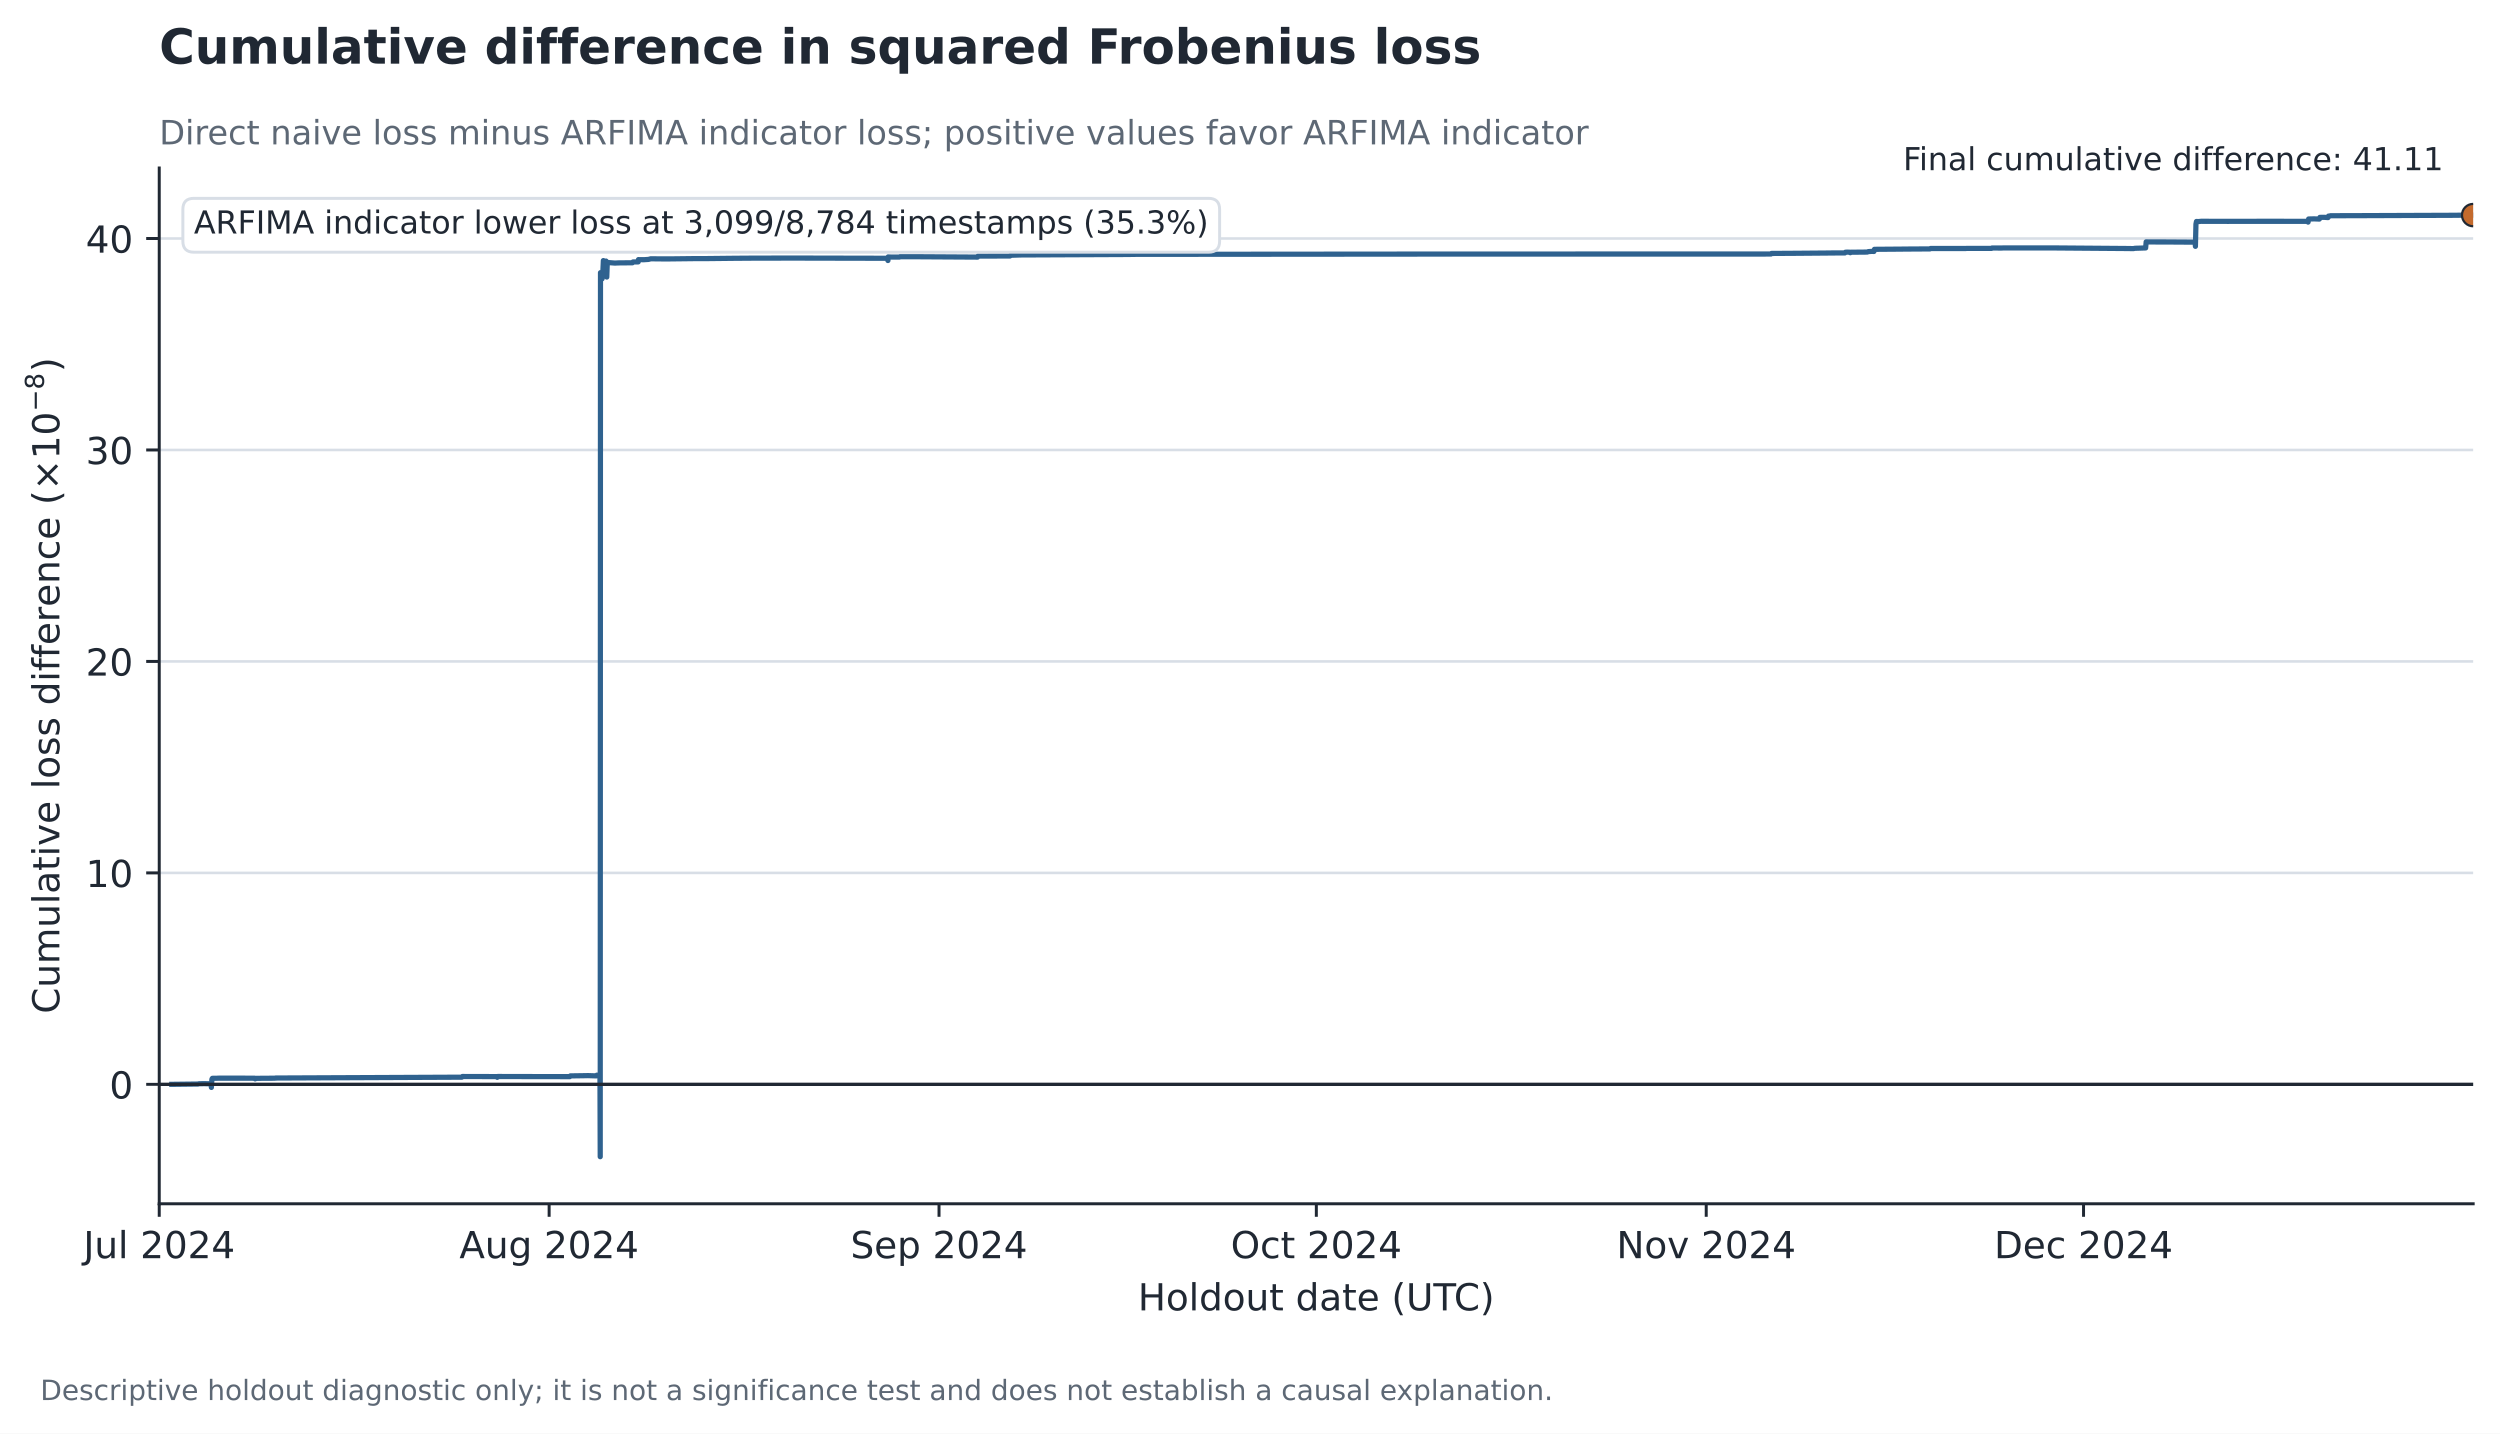
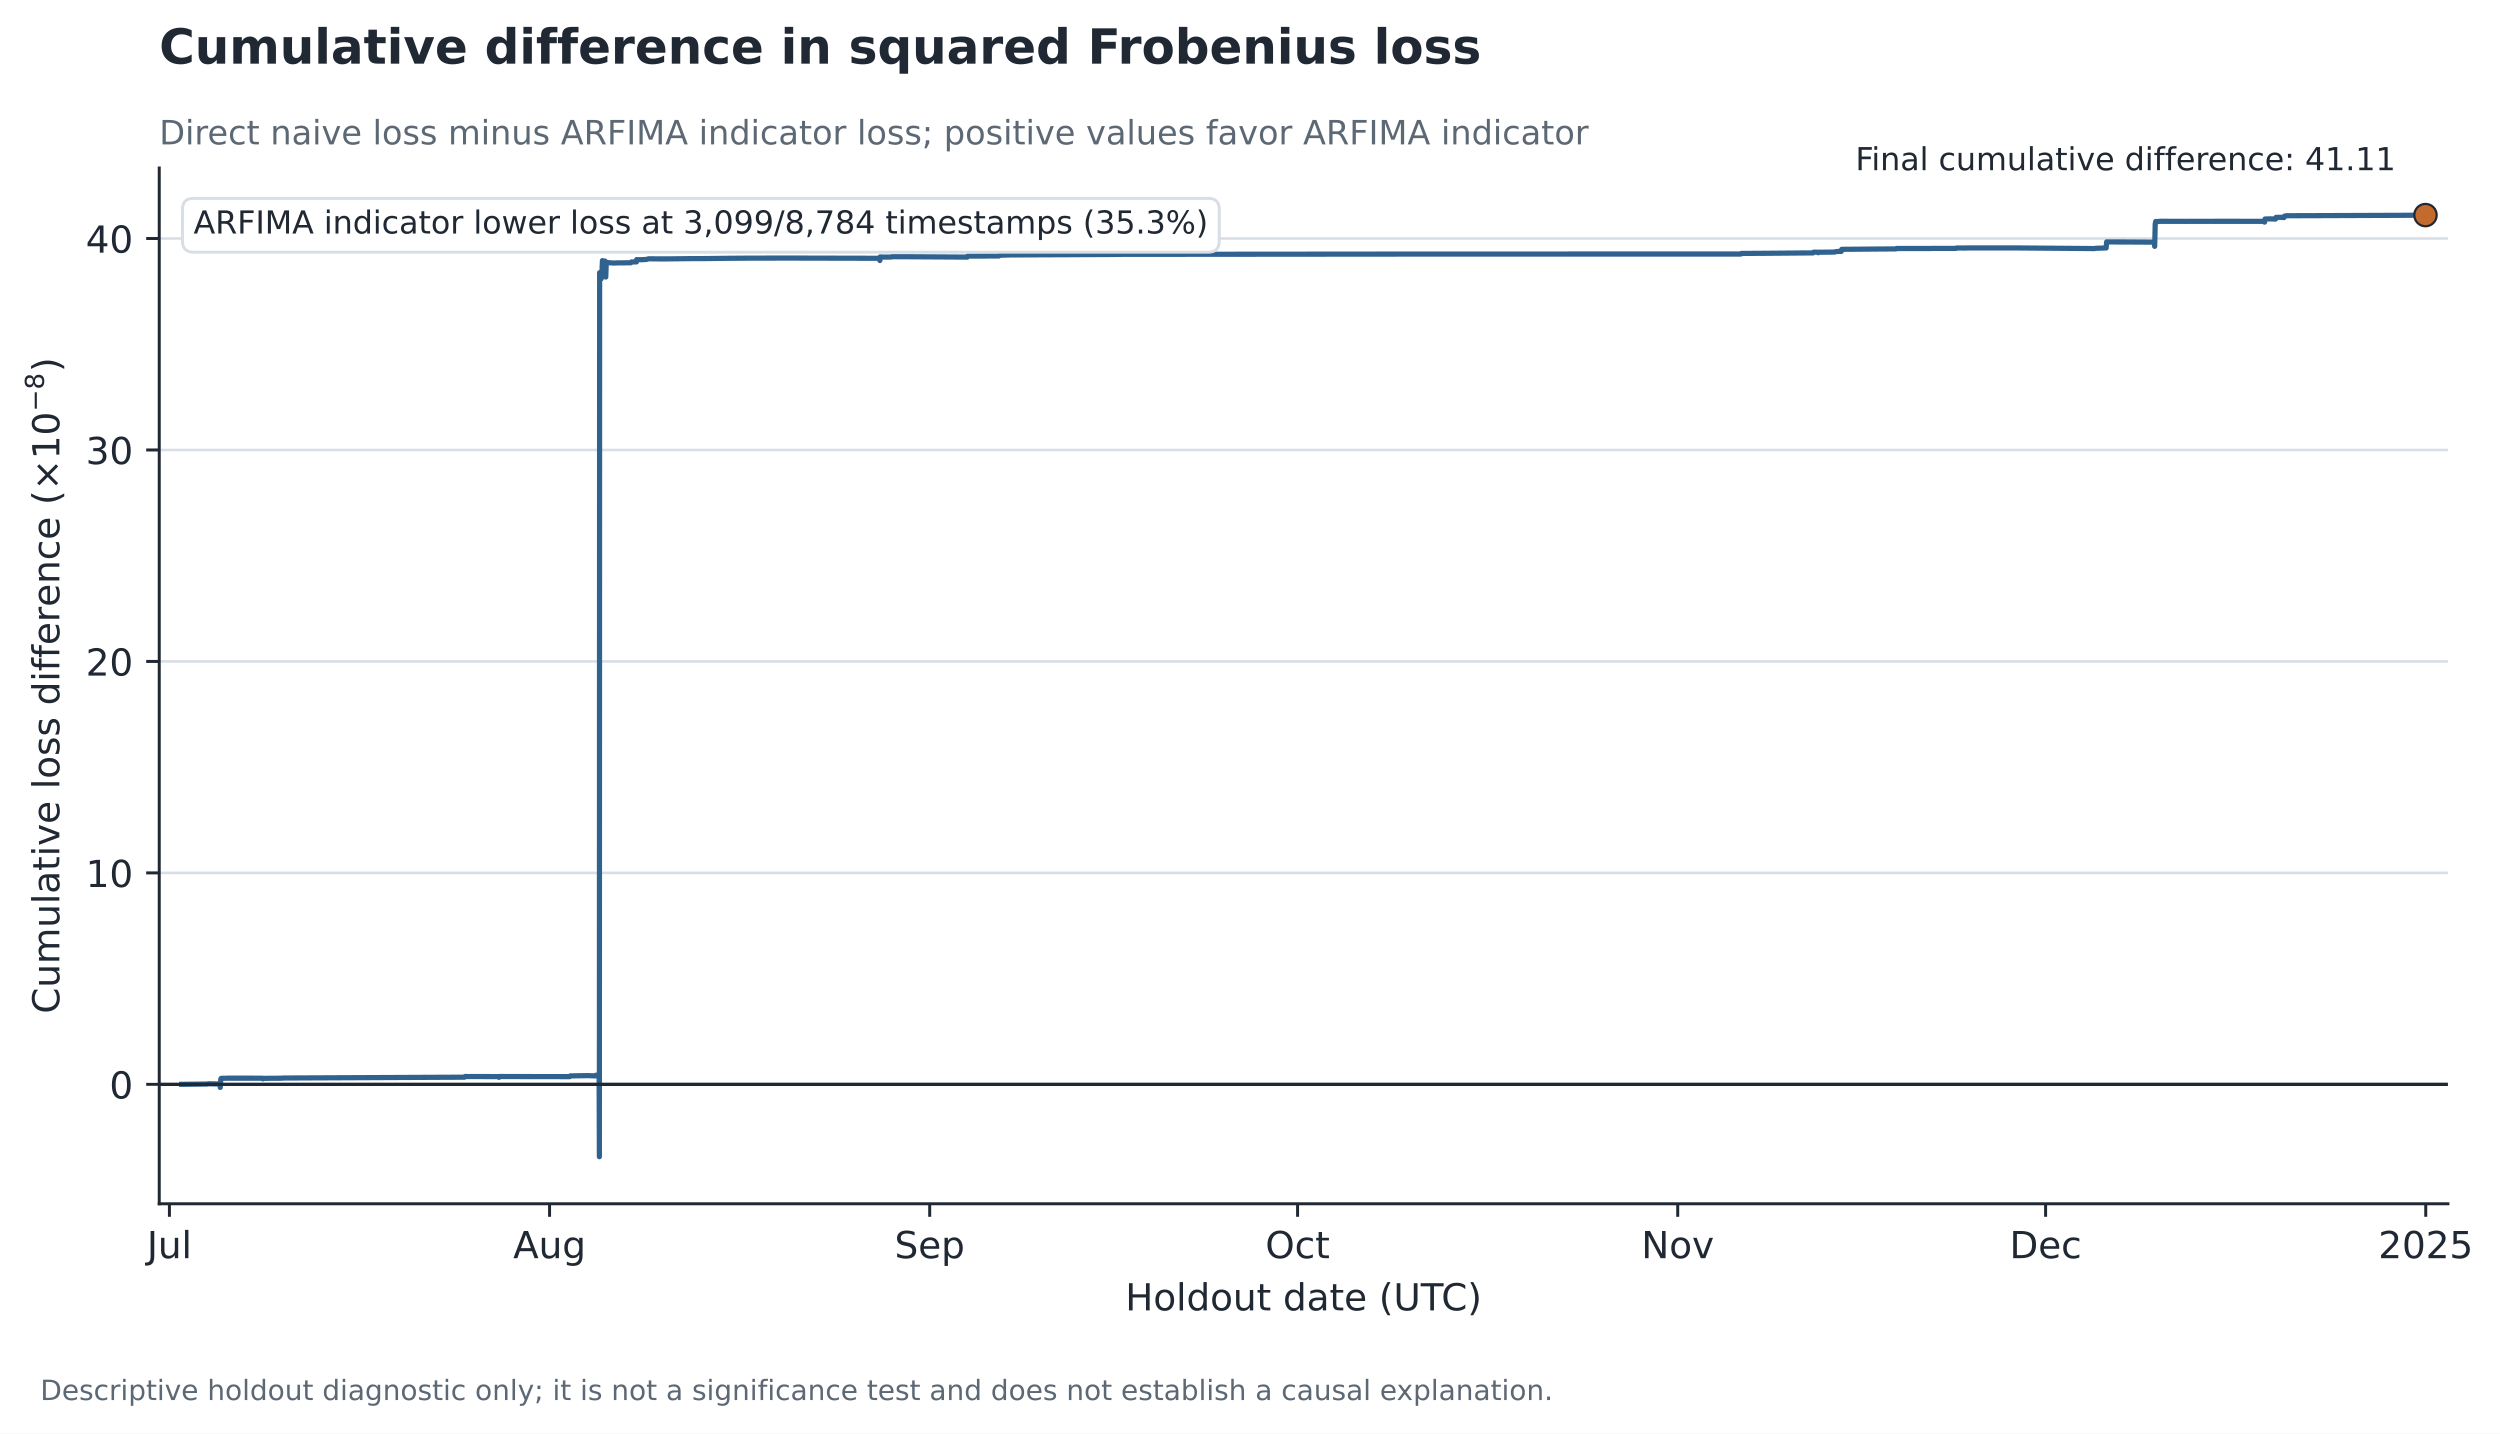
- <svg xmlns="http://www.w3.org/2000/svg" xmlns:xlink="http://www.w3.org/1999/xlink" width="670.8pt" height="384.662pt" viewBox="0 0 670.8 384.662" version="1.1">
+ <svg xmlns="http://www.w3.org/2000/svg" xmlns:xlink="http://www.w3.org/1999/xlink" width="670.799pt" height="384.662pt" viewBox="0 0 670.799 384.662" version="1.1">
  <defs>
    <style type="text/css">*{stroke-linejoin: round; stroke-linecap: butt}</style>
  </defs>
  <g id="figure_1">
    <g id="patch_1">
-       <path d="M 0 384.662 L 670.8 384.662 L 670.8 0 L 0 0 z " style="fill: #ffffff" />
+       <path d="M 0 384.662 L 670.799 384.662 L 670.799 0 L 0 0 z " style="fill: #ffffff" />
    </g>
    <g id="axes_1">
      <g id="patch_2">
-         <path d="M 42.727 322.998 L 663.6 322.998 L 663.6 45.078 L 42.727 45.078 z " style="fill: #ffffff" />
+         <path d="M 42.727 322.998 L 656.826 322.998 L 656.826 45.078 L 42.727 45.078 z " style="fill: #ffffff" />
      </g>
      <g id="matplotlib.axis_1">
        <g id="xtick_1">
          <g id="line2d_1">
            <defs>
-               <path id="md2565952d3" d="M 0 0 L 0 3.5 " style="stroke: #202833; stroke-width: 0.8" />
+               <path id="m49176cf6b4" d="M 0 0 L 0 3.5 " style="stroke: #202833; stroke-width: 0.8" />
            </defs>
            <g>
-               <use xlink:href="#md2565952d3" x="42.727" y="322.998" style="fill: #202833; stroke: #202833; stroke-width: 0.8" />
+               <use xlink:href="#m49176cf6b4" x="45.458" y="322.998" style="fill: #202833; stroke: #202833; stroke-width: 0.8" />
            </g>
          </g>
          <g id="text_1">
-             <text style="font-size: 10px; font-family: 'DejaVu Sans'; text-anchor: middle; fill: #202833" x="42.727" y="337.596" transform="rotate(-0 42.72734 337.5964)">Jul 2024</text>
+             <text style="font-size: 10px; font-family: 'DejaVu Sans'; text-anchor: middle; fill: #202833" x="45.458" y="337.596" transform="rotate(-0 45.45761 337.5964)">Jul</text>
          </g>
        </g>
        <g id="xtick_2">
          <g id="line2d_2">
            <g>
-               <use xlink:href="#md2565952d3" x="147.343" y="322.998" style="fill: #202833; stroke: #202833; stroke-width: 0.8" />
+               <use xlink:href="#m49176cf6b4" x="147.457" y="322.998" style="fill: #202833; stroke: #202833; stroke-width: 0.8" />
            </g>
          </g>
          <g id="text_2">
-             <text style="font-size: 10px; font-family: 'DejaVu Sans'; text-anchor: middle; fill: #202833" x="147.343" y="337.596" transform="rotate(-0 147.3427 337.5956)">Aug 2024</text>
+             <text style="font-size: 10px; font-family: 'DejaVu Sans'; text-anchor: middle; fill: #202833" x="147.457" y="337.596" transform="rotate(-0 147.4572 337.5956)">Aug</text>
          </g>
        </g>
        <g id="xtick_3">
          <g id="line2d_3">
            <g>
-               <use xlink:href="#md2565952d3" x="251.958" y="322.998" style="fill: #202833; stroke: #202833; stroke-width: 0.8" />
+               <use xlink:href="#m49176cf6b4" x="249.457" y="322.998" style="fill: #202833; stroke: #202833; stroke-width: 0.8" />
            </g>
          </g>
          <g id="text_3">
-             <text style="font-size: 10px; font-family: 'DejaVu Sans'; text-anchor: middle; fill: #202833" x="251.958" y="337.596" transform="rotate(-0 251.958 337.5956)">Sep 2024</text>
+             <text style="font-size: 10px; font-family: 'DejaVu Sans'; text-anchor: middle; fill: #202833" x="249.457" y="337.596" transform="rotate(-0 249.4568 337.5956)">Sep</text>
          </g>
        </g>
        <g id="xtick_4">
          <g id="line2d_4">
            <g>
-               <use xlink:href="#md2565952d3" x="353.199" y="322.998" style="fill: #202833; stroke: #202833; stroke-width: 0.8" />
+               <use xlink:href="#m49176cf6b4" x="348.166" y="322.998" style="fill: #202833; stroke: #202833; stroke-width: 0.8" />
            </g>
          </g>
          <g id="text_4">
-             <text style="font-size: 10px; font-family: 'DejaVu Sans'; text-anchor: middle; fill: #202833" x="353.199" y="337.596" transform="rotate(-0 353.1986 337.5956)">Oct 2024</text>
+             <text style="font-size: 10px; font-family: 'DejaVu Sans'; text-anchor: middle; fill: #202833" x="348.166" y="337.596" transform="rotate(-0 348.166 337.5956)">Oct</text>
          </g>
        </g>
        <g id="xtick_5">
          <g id="line2d_5">
            <g>
-               <use xlink:href="#md2565952d3" x="457.814" y="322.998" style="fill: #202833; stroke: #202833; stroke-width: 0.8" />
+               <use xlink:href="#m49176cf6b4" x="450.166" y="322.998" style="fill: #202833; stroke: #202833; stroke-width: 0.8" />
            </g>
          </g>
          <g id="text_5">
-             <text style="font-size: 10px; font-family: 'DejaVu Sans'; text-anchor: middle; fill: #202833" x="457.814" y="337.596" transform="rotate(-0 457.8139 337.5956)">Nov 2024</text>
+             <text style="font-size: 10px; font-family: 'DejaVu Sans'; text-anchor: middle; fill: #202833" x="450.166" y="337.596" transform="rotate(-0 450.1656 337.5956)">Nov</text>
          </g>
        </g>
        <g id="xtick_6">
          <g id="line2d_6">
            <g>
-               <use xlink:href="#md2565952d3" x="559.055" y="322.998" style="fill: #202833; stroke: #202833; stroke-width: 0.8" />
+               <use xlink:href="#m49176cf6b4" x="548.875" y="322.998" style="fill: #202833; stroke: #202833; stroke-width: 0.8" />
            </g>
          </g>
          <g id="text_6">
-             <text style="font-size: 10px; font-family: 'DejaVu Sans'; text-anchor: middle; fill: #202833" x="559.055" y="337.596" transform="rotate(-0 559.0545 337.5956)">Dec 2024</text>
-           </g>
-         </g>
-         <g id="text_7">
-           <text style="font-size: 10px; font-family: 'DejaVu Sans'; text-anchor: middle; fill: #202833" x="353.163" y="351.597" transform="rotate(-0 353.1634 351.5972)">Holdout date (UTC)</text>
+             <text style="font-size: 10px; font-family: 'DejaVu Sans'; text-anchor: middle; fill: #202833" x="548.875" y="337.596" transform="rotate(-0 548.8749 337.5956)">Dec</text>
+           </g>
+         </g>
+         <g id="xtick_7">
+           <g id="line2d_7">
+             <g>
+               <use xlink:href="#m49176cf6b4" x="650.874" y="322.998" style="fill: #202833; stroke: #202833; stroke-width: 0.8" />
+             </g>
+           </g>
+           <g id="text_7">
+             <text style="font-size: 10px; font-family: 'DejaVu Sans'; text-anchor: middle; fill: #202833" x="650.874" y="337.596" transform="rotate(-0 650.8745 337.5956)">2025</text>
+           </g>
+         </g>
+         <g id="text_8">
+           <text style="font-size: 10px; font-family: 'DejaVu Sans'; text-anchor: middle; fill: #202833" x="349.777" y="351.597" transform="rotate(-0 349.7769 351.5972)">Holdout date (UTC)</text>
        </g>
      </g>
      <g id="matplotlib.axis_2">
        <g id="ytick_1">
-           <g id="line2d_7">
-             <path d="M 42.727 290.949 L 663.6 290.949 " clip-path="url(#p8bd3eff636)" style="fill: none; stroke: #d8dee6; stroke-width: 0.7; stroke-linecap: square" />
-           </g>
          <g id="line2d_8">
+             <path d="M 42.727 290.949 L 656.826 290.949 " clip-path="url(#p4a39971a57)" style="fill: none; stroke: #d8dee6; stroke-width: 0.7; stroke-linecap: square" />
+           </g>
+           <g id="line2d_9">
            <defs>
-               <path id="m43f1f45b42" d="M 0 0 L -3.5 0 " style="stroke: #202833; stroke-width: 0.8" />
+               <path id="mb41ca7ce45" d="M 0 0 L -3.5 0 " style="stroke: #202833; stroke-width: 0.8" />
            </defs>
            <g>
-               <use xlink:href="#m43f1f45b42" x="42.727" y="290.949" style="fill: #202833; stroke: #202833; stroke-width: 0.8" />
-             </g>
-           </g>
-           <g id="text_8">
+               <use xlink:href="#mb41ca7ce45" x="42.727" y="290.949" style="fill: #202833; stroke: #202833; stroke-width: 0.8" />
+             </g>
+           </g>
+           <g id="text_9">
            <text style="font-size: 10px; font-family: 'DejaVu Sans'; text-anchor: end; fill: #202833" x="35.727" y="294.748" transform="rotate(-0 35.72734 294.7481)">0</text>
          </g>
        </g>
        <g id="ytick_2">
-           <g id="line2d_9">
-             <path d="M 42.727 234.211 L 663.6 234.211 " clip-path="url(#p8bd3eff636)" style="fill: none; stroke: #d8dee6; stroke-width: 0.7; stroke-linecap: square" />
-           </g>
          <g id="line2d_10">
-             <g>
-               <use xlink:href="#m43f1f45b42" x="42.727" y="234.211" style="fill: #202833; stroke: #202833; stroke-width: 0.8" />
-             </g>
-           </g>
-           <g id="text_9">
+             <path d="M 42.727 234.211 L 656.826 234.211 " clip-path="url(#p4a39971a57)" style="fill: none; stroke: #d8dee6; stroke-width: 0.7; stroke-linecap: square" />
+           </g>
+           <g id="line2d_11">
+             <g>
+               <use xlink:href="#mb41ca7ce45" x="42.727" y="234.211" style="fill: #202833; stroke: #202833; stroke-width: 0.8" />
+             </g>
+           </g>
+           <g id="text_10">
            <text style="font-size: 10px; font-family: 'DejaVu Sans'; text-anchor: end; fill: #202833" x="35.727" y="238.01" transform="rotate(-0 35.72734 238.0102)">10</text>
          </g>
        </g>
        <g id="ytick_3">
-           <g id="line2d_11">
-             <path d="M 42.727 177.473 L 663.6 177.473 " clip-path="url(#p8bd3eff636)" style="fill: none; stroke: #d8dee6; stroke-width: 0.7; stroke-linecap: square" />
-           </g>
          <g id="line2d_12">
-             <g>
-               <use xlink:href="#m43f1f45b42" x="42.727" y="177.473" style="fill: #202833; stroke: #202833; stroke-width: 0.8" />
-             </g>
-           </g>
-           <g id="text_10">
+             <path d="M 42.727 177.473 L 656.826 177.473 " clip-path="url(#p4a39971a57)" style="fill: none; stroke: #d8dee6; stroke-width: 0.7; stroke-linecap: square" />
+           </g>
+           <g id="line2d_13">
+             <g>
+               <use xlink:href="#mb41ca7ce45" x="42.727" y="177.473" style="fill: #202833; stroke: #202833; stroke-width: 0.8" />
+             </g>
+           </g>
+           <g id="text_11">
            <text style="font-size: 10px; font-family: 'DejaVu Sans'; text-anchor: end; fill: #202833" x="35.727" y="181.272" transform="rotate(-0 35.72734 181.2723)">20</text>
          </g>
        </g>
        <g id="ytick_4">
-           <g id="line2d_13">
-             <path d="M 42.727 120.736 L 663.6 120.736 " clip-path="url(#p8bd3eff636)" style="fill: none; stroke: #d8dee6; stroke-width: 0.7; stroke-linecap: square" />
-           </g>
          <g id="line2d_14">
-             <g>
-               <use xlink:href="#m43f1f45b42" x="42.727" y="120.736" style="fill: #202833; stroke: #202833; stroke-width: 0.8" />
-             </g>
-           </g>
-           <g id="text_11">
+             <path d="M 42.727 120.736 L 656.826 120.736 " clip-path="url(#p4a39971a57)" style="fill: none; stroke: #d8dee6; stroke-width: 0.7; stroke-linecap: square" />
+           </g>
+           <g id="line2d_15">
+             <g>
+               <use xlink:href="#mb41ca7ce45" x="42.727" y="120.736" style="fill: #202833; stroke: #202833; stroke-width: 0.8" />
+             </g>
+           </g>
+           <g id="text_12">
            <text style="font-size: 10px; font-family: 'DejaVu Sans'; text-anchor: end; fill: #202833" x="35.727" y="124.534" transform="rotate(-0 35.72734 124.5344)">30</text>
          </g>
        </g>
        <g id="ytick_5">
-           <g id="line2d_15">
-             <path d="M 42.727 63.998 L 663.6 63.998 " clip-path="url(#p8bd3eff636)" style="fill: none; stroke: #d8dee6; stroke-width: 0.7; stroke-linecap: square" />
-           </g>
          <g id="line2d_16">
-             <g>
-               <use xlink:href="#m43f1f45b42" x="42.727" y="63.998" style="fill: #202833; stroke: #202833; stroke-width: 0.8" />
-             </g>
-           </g>
-           <g id="text_12">
+             <path d="M 42.727 63.998 L 656.826 63.998 " clip-path="url(#p4a39971a57)" style="fill: none; stroke: #d8dee6; stroke-width: 0.7; stroke-linecap: square" />
+           </g>
+           <g id="line2d_17">
+             <g>
+               <use xlink:href="#mb41ca7ce45" x="42.727" y="63.998" style="fill: #202833; stroke: #202833; stroke-width: 0.8" />
+             </g>
+           </g>
+           <g id="text_13">
            <text style="font-size: 10px; font-family: 'DejaVu Sans'; text-anchor: end; fill: #202833" x="35.727" y="67.796" transform="rotate(-0 35.72734 67.79645)">40</text>
          </g>
        </g>
-         <g id="text_13">
+         <g id="text_14">
          <g style="fill: #202833" transform="translate(16.6 271.988) rotate(-90)">
            <text>
              <tspan x="0" y="-0.675" style="font-size: 10px; font-family: 'DejaVu Sans'; fill: #202833">C</tspan>
              <tspan x="6.982" y="-0.675" style="font-size: 10px; font-family: 'DejaVu Sans'; fill: #202833">u</tspan>
              <tspan x="13.32" y="-0.675" style="font-size: 10px; font-family: 'DejaVu Sans'; fill: #202833">m</tspan>
              <tspan x="23.062" y="-0.675" style="font-size: 10px; font-family: 'DejaVu Sans'; fill: #202833">u</tspan>
              <tspan x="29.399" y="-0.675" style="font-size: 10px; font-family: 'DejaVu Sans'; fill: #202833">l</tspan>
              <tspan x="32.178" y="-0.675" style="font-size: 10px; font-family: 'DejaVu Sans'; fill: #202833">a</tspan>
              <tspan x="38.306" y="-0.675" style="font-size: 10px; font-family: 'DejaVu Sans'; fill: #202833">t</tspan>
              <tspan x="42.227" y="-0.675" style="font-size: 10px; font-family: 'DejaVu Sans'; fill: #202833">i</tspan>
              <tspan x="45.005" y="-0.675" style="font-size: 10px; font-family: 'DejaVu Sans'; fill: #202833">v</tspan>
              <tspan x="50.923" y="-0.675" style="font-size: 10px; font-family: 'DejaVu Sans'; fill: #202833">e</tspan>
              <tspan x="57.075" y="-0.675" style="font-size: 10px; font-family: 'DejaVu Sans'; fill: #202833"> </tspan>
              <tspan x="60.254" y="-0.675" style="font-size: 10px; font-family: 'DejaVu Sans'; fill: #202833">l</tspan>
              <tspan x="63.032" y="-0.675" style="font-size: 10px; font-family: 'DejaVu Sans'; fill: #202833">o</tspan>
              <tspan x="69.15" y="-0.675" style="font-size: 10px; font-family: 'DejaVu Sans'; fill: #202833">s</tspan>
              <tspan x="74.36" y="-0.675" style="font-size: 10px; font-family: 'DejaVu Sans'; fill: #202833">s</tspan>
              <tspan x="79.57" y="-0.675" style="font-size: 10px; font-family: 'DejaVu Sans'; fill: #202833"> </tspan>
              <tspan x="82.749" y="-0.675" style="font-size: 10px; font-family: 'DejaVu Sans'; fill: #202833">d</tspan>
              <tspan x="89.097" y="-0.675" style="font-size: 10px; font-family: 'DejaVu Sans'; fill: #202833">i</tspan>
              <tspan x="91.875" y="-0.675" style="font-size: 10px; font-family: 'DejaVu Sans'; fill: #202833">f</tspan>
              <tspan x="95.396" y="-0.675" style="font-size: 10px; font-family: 'DejaVu Sans'; fill: #202833">f</tspan>
              <tspan x="98.916" y="-0.675" style="font-size: 10px; font-family: 'DejaVu Sans'; fill: #202833">e</tspan>
              <tspan x="105.068" y="-0.675" style="font-size: 10px; font-family: 'DejaVu Sans'; fill: #202833">r</tspan>
              <tspan x="109.18" y="-0.675" style="font-size: 10px; font-family: 'DejaVu Sans'; fill: #202833">e</tspan>
              <tspan x="115.332" y="-0.675" style="font-size: 10px; font-family: 'DejaVu Sans'; fill: #202833">n</tspan>
              <tspan x="121.67" y="-0.675" style="font-size: 10px; font-family: 'DejaVu Sans'; fill: #202833">c</tspan>
              <tspan x="127.168" y="-0.675" style="font-size: 10px; font-family: 'DejaVu Sans'; fill: #202833">e</tspan>
              <tspan x="133.32" y="-0.675" style="font-size: 10px; font-family: 'DejaVu Sans'; fill: #202833"> </tspan>
              <tspan x="136.499" y="-0.675" style="font-size: 10px; font-family: 'DejaVu Sans'; fill: #202833">(</tspan>
              <tspan x="140.4" y="-0.675" style="font-size: 10px; font-family: 'DejaVu Sans'; fill: #202833">×</tspan>
              <tspan x="148.779" y="-0.675" style="font-size: 10px; font-family: 'DejaVu Sans'; fill: #202833">1</tspan>
              <tspan x="155.142" y="-0.675" style="font-size: 10px; font-family: 'DejaVu Sans'; fill: #202833">0</tspan>
              <tspan x="172.192" y="-0.675" style="font-size: 10px; font-family: 'DejaVu Sans'; fill: #202833">)</tspan>
              <tspan x="161.6" y="-4.805" style="font-size: 7px; font-family: 'DejaVu Sans'; fill: #202833">−</tspan>
              <tspan x="167.465" y="-4.805" style="font-size: 7px; font-family: 'DejaVu Sans'; fill: #202833">8</tspan>
            </text>
          </g>
        </g>
      </g>
-       <g id="line2d_17">
-         <path d="M 46.102 290.949 L 53.203 290.865 L 53.344 290.79 L 54.89 290.77 L 56.648 290.812 L 56.718 291.778 L 56.859 289.543 L 56.999 289.333 L 58.054 289.322 L 58.616 289.296 L 65.788 289.296 L 68.389 289.313 L 68.459 289.484 L 68.53 289.407 L 68.741 289.349 L 70.217 289.325 L 73.732 289.306 L 73.943 289.257 L 123.931 289.028 L 124.071 288.847 L 133.352 288.873 L 133.422 289.068 L 133.563 288.843 L 135.883 288.855 L 152.897 288.884 L 153.037 288.685 L 157.115 288.624 L 157.748 288.609 L 159.998 288.681 L 160.138 288.495 L 160.912 288.485 L 160.982 288.88 L 161.052 310.365 L 161.123 73.164 L 161.193 73.63 L 161.544 74.82 L 161.755 73.01 L 161.896 69.925 L 162.248 70.117 L 162.458 70.1 L 162.599 70.043 L 162.669 70.122 L 162.74 70.951 L 162.81 74.336 L 162.951 70.376 L 163.232 70.453 L 164.989 70.587 L 165.974 70.541 L 169.7 70.507 L 169.841 70.291 L 171.247 70.272 L 171.317 69.653 L 171.387 69.671 L 172.793 69.686 L 173.145 69.659 L 173.989 69.607 L 174.621 69.437 L 177.715 69.469 L 179.613 69.469 L 186.081 69.392 L 189.175 69.389 L 197.049 69.302 L 202.041 69.265 L 213.008 69.244 L 238.178 69.3 L 238.248 69.901 L 238.319 68.934 L 238.389 68.95 L 239.092 68.974 L 241.342 68.974 L 241.482 68.884 L 246.826 68.892 L 262.293 68.985 L 262.434 68.705 L 266.863 68.699 L 271.011 68.682 L 271.151 68.496 L 273.823 68.411 L 302.438 68.28 L 304.828 68.247 L 386.242 68.172 L 390.109 68.168 L 475.179 68.16 L 475.32 68.003 L 481.929 67.963 L 490.295 67.893 L 491.631 67.875 L 495.006 67.87 L 495.146 67.686 L 495.639 67.65 L 496.412 67.68 L 496.482 67.81 L 496.623 67.678 L 501.052 67.637 L 501.263 67.516 L 502.318 67.444 L 502.81 67.472 L 502.95 66.899 L 510.192 66.842 L 511.036 66.83 L 517.855 66.786 L 517.996 66.675 L 527.487 66.677 L 527.698 66.648 L 534.377 66.649 L 534.518 66.541 L 536.978 66.555 L 537.471 66.529 L 538.806 66.52 L 551.321 66.528 L 570.866 66.683 L 572.413 66.708 L 572.905 66.617 L 573.748 66.594 L 575.717 66.528 L 575.858 64.896 L 576.561 64.92 L 580.92 64.925 L 589.005 64.977 L 589.075 66.097 L 589.216 60.138 L 589.356 59.424 L 589.849 59.456 L 590.622 59.376 L 597.723 59.395 L 607.425 59.378 L 619.236 59.386 L 619.307 59.594 L 619.447 58.763 L 620.924 58.727 L 622.33 58.781 L 622.471 58.328 L 623.666 58.314 L 624.65 58.381 L 624.791 57.978 L 624.931 58.052 L 625.283 57.887 L 633.93 57.861 L 657.905 57.768 L 663.6 57.713 L 663.6 57.713 " clip-path="url(#p8bd3eff636)" style="fill: none; stroke: #2f628f; stroke-width: 1.4; stroke-linecap: square" />
-       </g>
      <g id="line2d_18">
-         <path d="M 42.727 290.949 L 663.6 290.949 " clip-path="url(#p8bd3eff636)" style="fill: none; stroke: #202833; stroke-width: 0.9; stroke-linecap: square" />
+         <path d="M 48.748 290.949 L 55.671 290.865 L 55.877 290.794 L 58.756 290.852 L 58.893 290.727 L 59.03 290.812 L 59.099 291.778 L 59.236 289.543 L 59.373 289.333 L 60.401 289.322 L 60.949 289.296 L 67.941 289.296 L 70.478 289.313 L 70.546 289.484 L 70.615 289.407 L 70.82 289.349 L 72.26 289.325 L 75.687 289.306 L 75.893 289.257 L 124.631 289.028 L 124.768 288.847 L 133.816 288.873 L 133.885 289.068 L 134.022 288.843 L 136.284 288.855 L 152.872 288.884 L 153.01 288.685 L 156.985 288.624 L 157.602 288.609 L 159.796 288.681 L 159.933 288.495 L 160.687 288.485 L 160.756 288.88 L 160.824 310.365 L 160.893 73.164 L 160.961 73.63 L 161.304 74.82 L 161.51 73.01 L 161.647 69.925 L 161.989 70.117 L 162.195 70.1 L 162.332 70.043 L 162.401 70.122 L 162.469 70.951 L 162.538 74.336 L 162.675 70.376 L 162.949 70.453 L 164.663 70.587 L 165.622 70.541 L 169.255 70.507 L 169.393 70.291 L 170.764 70.272 L 170.832 69.653 L 170.901 69.671 L 172.272 69.686 L 172.614 69.659 L 173.437 69.607 L 174.054 69.437 L 177.07 69.469 L 178.921 69.469 L 185.227 69.392 L 188.243 69.389 L 195.921 69.302 L 200.788 69.265 L 211.481 69.244 L 236.021 69.3 L 236.09 69.901 L 236.158 68.934 L 236.227 68.95 L 236.912 68.974 L 239.106 68.974 L 239.312 68.885 L 244.041 68.891 L 259.533 68.985 L 259.67 68.705 L 263.989 68.699 L 268.033 68.682 L 268.17 68.496 L 270.775 68.411 L 298.674 68.28 L 301.005 68.247 L 380.384 68.172 L 384.154 68.168 L 467.097 68.16 L 467.234 68.003 L 473.678 67.963 L 481.835 67.893 L 483.137 67.875 L 486.428 67.87 L 486.565 67.686 L 487.044 67.65 L 487.799 67.68 L 487.867 67.81 L 488.004 67.678 L 492.323 67.637 L 492.528 67.516 L 493.557 67.444 L 494.036 67.472 L 494.173 66.899 L 501.234 66.842 L 502.057 66.83 L 508.706 66.786 L 508.843 66.675 L 518.097 66.677 L 518.302 66.648 L 524.815 66.649 L 524.952 66.541 L 527.351 66.555 L 527.831 66.529 L 529.133 66.52 L 541.335 66.528 L 560.391 66.683 L 561.899 66.708 L 562.379 66.617 L 563.201 66.594 L 565.121 66.528 L 565.258 64.896 L 565.943 64.92 L 570.193 64.925 L 578.076 64.977 L 578.145 66.097 L 578.282 60.138 L 578.419 59.424 L 578.899 59.456 L 579.653 59.376 L 586.576 59.395 L 596.036 59.378 L 607.552 59.386 L 607.621 59.594 L 607.758 58.763 L 609.197 58.727 L 610.568 58.781 L 610.705 58.328 L 611.871 58.314 L 612.83 58.381 L 612.967 57.978 L 613.104 58.052 L 613.447 57.887 L 621.879 57.861 L 645.254 57.768 L 650.806 57.713 L 650.806 57.713 " clip-path="url(#p4a39971a57)" style="fill: none; stroke: #2f628f; stroke-width: 1.4; stroke-linecap: square" />
+       </g>
+       <g id="line2d_19">
+         <path d="M 42.727 290.949 L 656.826 290.949 " clip-path="url(#p4a39971a57)" style="fill: none; stroke: #202833; stroke-width: 0.9; stroke-linecap: square" />
      </g>
      <g id="patch_3">
        <path d="M 42.727 322.998 L 42.727 45.078 " style="fill: none; stroke: #202833; stroke-width: 0.8; stroke-linejoin: miter; stroke-linecap: square" />
      </g>
      <g id="patch_4">
-         <path d="M 42.727 322.998 L 663.6 322.998 " style="fill: none; stroke: #202833; stroke-width: 0.8; stroke-linejoin: miter; stroke-linecap: square" />
+         <path d="M 42.727 322.998 L 656.826 322.998 " style="fill: none; stroke: #202833; stroke-width: 0.8; stroke-linejoin: miter; stroke-linecap: square" />
      </g>
      <g id="PathCollection_1">
        <defs>
-           <path id="m30b05d311c" d="M 0 3 C 0.796 3 1.559 2.684 2.121 2.121 C 2.684 1.559 3 0.796 3 0 C 3 -0.796 2.684 -1.559 2.121 -2.121 C 1.559 -2.684 0.796 -3 0 -3 C -0.796 -3 -1.559 -2.684 -2.121 -2.121 C -2.684 -1.559 -3 -0.796 -3 0 C -3 0.796 -2.684 1.559 -2.121 2.121 C -1.559 2.684 -0.796 3 0 3 z " style="stroke: #202833; stroke-width: 0.6" />
+           <path id="m75c5104374" d="M 0 3 C 0.796 3 1.559 2.684 2.121 2.121 C 2.684 1.559 3 0.796 3 0 C 3 -0.796 2.684 -1.559 2.121 -2.121 C 1.559 -2.684 0.796 -3 0 -3 C -0.796 -3 -1.559 -2.684 -2.121 -2.121 C -2.684 -1.559 -3 -0.796 -3 0 C -3 0.796 -2.684 1.559 -2.121 2.121 C -1.559 2.684 -0.796 3 0 3 z " style="stroke: #202833; stroke-width: 0.6" />
        </defs>
-         <g clip-path="url(#p8bd3eff636)">
-           <use xlink:href="#m30b05d311c" x="663.6" y="57.713" style="fill: #c36a2d; stroke: #202833; stroke-width: 0.6" />
-         </g>
-       </g>
-       <g id="text_14">
-         <text style="font-size: 8.5px; font-family: 'DejaVu Sans'; text-anchor: end; fill: #202833" x="655.6" y="45.671" transform="rotate(-0 655.5995 45.67079)">Final cumulative difference: 41.11</text>
+         <g clip-path="url(#p4a39971a57)">
+           <use xlink:href="#m75c5104374" x="650.806" y="57.713" style="fill: #c36a2d; stroke: #202833; stroke-width: 0.6" />
+         </g>
      </g>
      <g id="text_15">
+         <text style="font-size: 8.5px; font-family: 'DejaVu Sans'; text-anchor: end; fill: #202833" x="642.806" y="45.671" transform="rotate(-0 642.8059 45.67079)">Final cumulative difference: 41.11</text>
+       </g>
+       <g id="text_16">
        <g id="patch_5">
-           <path d="M 52.04 67.67 L 324.272 67.67 Q 327.247 67.67 327.247 64.695 L 327.247 56.195 Q 327.247 53.22 324.272 53.22 L 52.04 53.22 Q 49.065 53.22 49.065 56.195 L 49.065 64.695 Q 49.065 67.67 52.04 67.67 z " style="fill: #ffffff; stroke: #d8dee6; stroke-width: 0.8; stroke-linejoin: miter" />
-         </g>
-         <text style="font-size: 8.5px; font-family: 'DejaVu Sans'; text-anchor: start; fill: #202833" x="52.04" y="62.653" transform="rotate(-0 52.04043 62.65344)">ARFIMA indicator lower loss at 3,099/8,784 timestamps (35.3%)</text>
-       </g>
-       <g id="text_16">
+           <path d="M 51.939 67.67 L 324.17 67.67 Q 327.145 67.67 327.145 64.695 L 327.145 56.195 Q 327.145 53.22 324.17 53.22 L 51.939 53.22 Q 48.964 53.22 48.964 56.195 L 48.964 64.695 Q 48.964 67.67 51.939 67.67 z " style="fill: #ffffff; stroke: #d8dee6; stroke-width: 0.8; stroke-linejoin: miter" />
+         </g>
+         <text style="font-size: 8.5px; font-family: 'DejaVu Sans'; text-anchor: start; fill: #202833" x="51.939" y="62.653" transform="rotate(-0 51.93883 62.65344)">ARFIMA indicator lower loss at 3,099/8,784 timestamps (35.3%)</text>
+       </g>
+       <g id="text_17">
        <text style="font-size: 9px; font-family: 'DejaVu Sans'; text-anchor: start; fill: #5d6875" x="42.727" y="38.747" transform="rotate(-0 42.72734 38.74706)">Direct naive loss minus ARFIMA indicator loss; positive values favor ARFIMA indicator</text>
      </g>
-       <g id="text_17">
+       <g id="text_18">
        <text style="font-weight: 700; font-size: 13px; font-family: 'DejaVu Sans'; text-anchor: start; fill: #202833" x="42.727" y="17.078" transform="rotate(-0 42.72734 17.07797)">Cumulative difference in squared Frobenius loss</text>
      </g>
    </g>
-     <g id="text_18">
+     <g id="text_19">
      <text style="font-size: 7.5px; font-family: 'DejaVu Sans'; text-anchor: start; fill: #5d6875" x="10.824" y="375.66" transform="rotate(-0 10.82376 375.6604)">Descriptive holdout diagnostic only; it is not a significance test and does not establish a causal explanation.</text>
    </g>
  </g>
  <defs>
-     <clipPath id="p8bd3eff636">
-       <rect x="42.727" y="45.078" width="620.872" height="277.92" />
+     <clipPath id="p4a39971a57">
+       <rect x="42.727" y="45.078" width="614.099" height="277.92" />
    </clipPath>
  </defs>
</svg>
